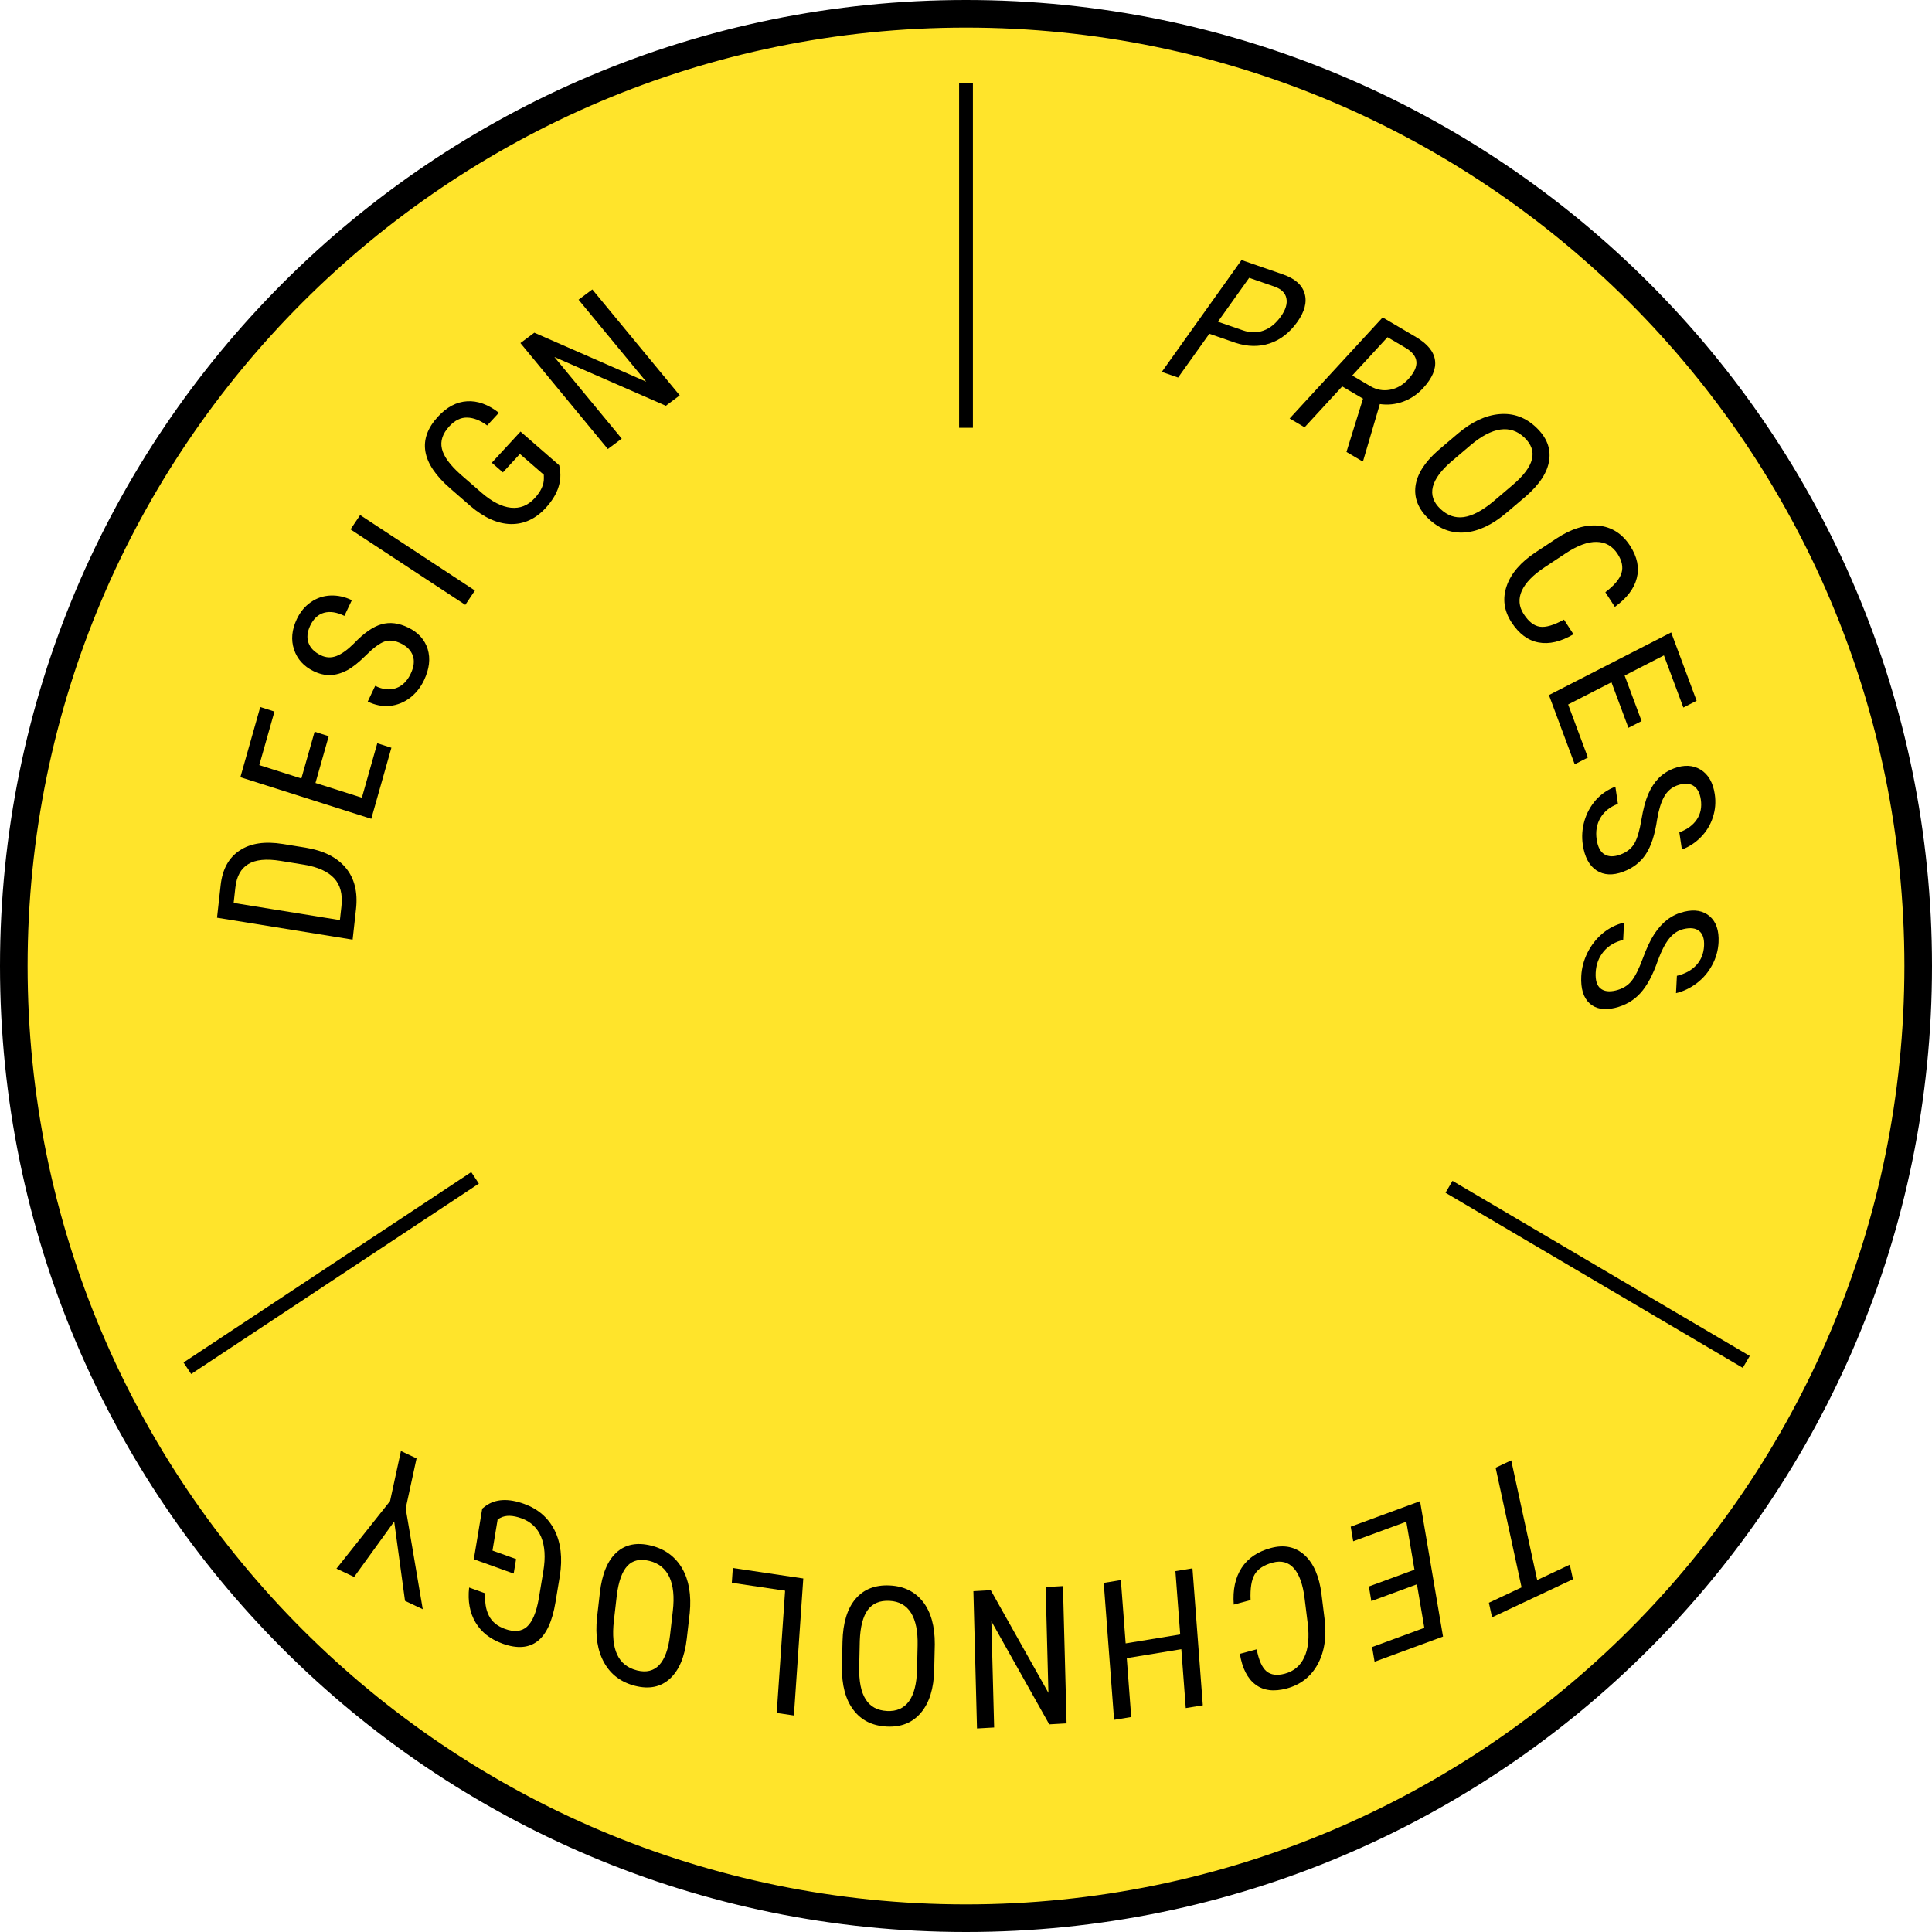
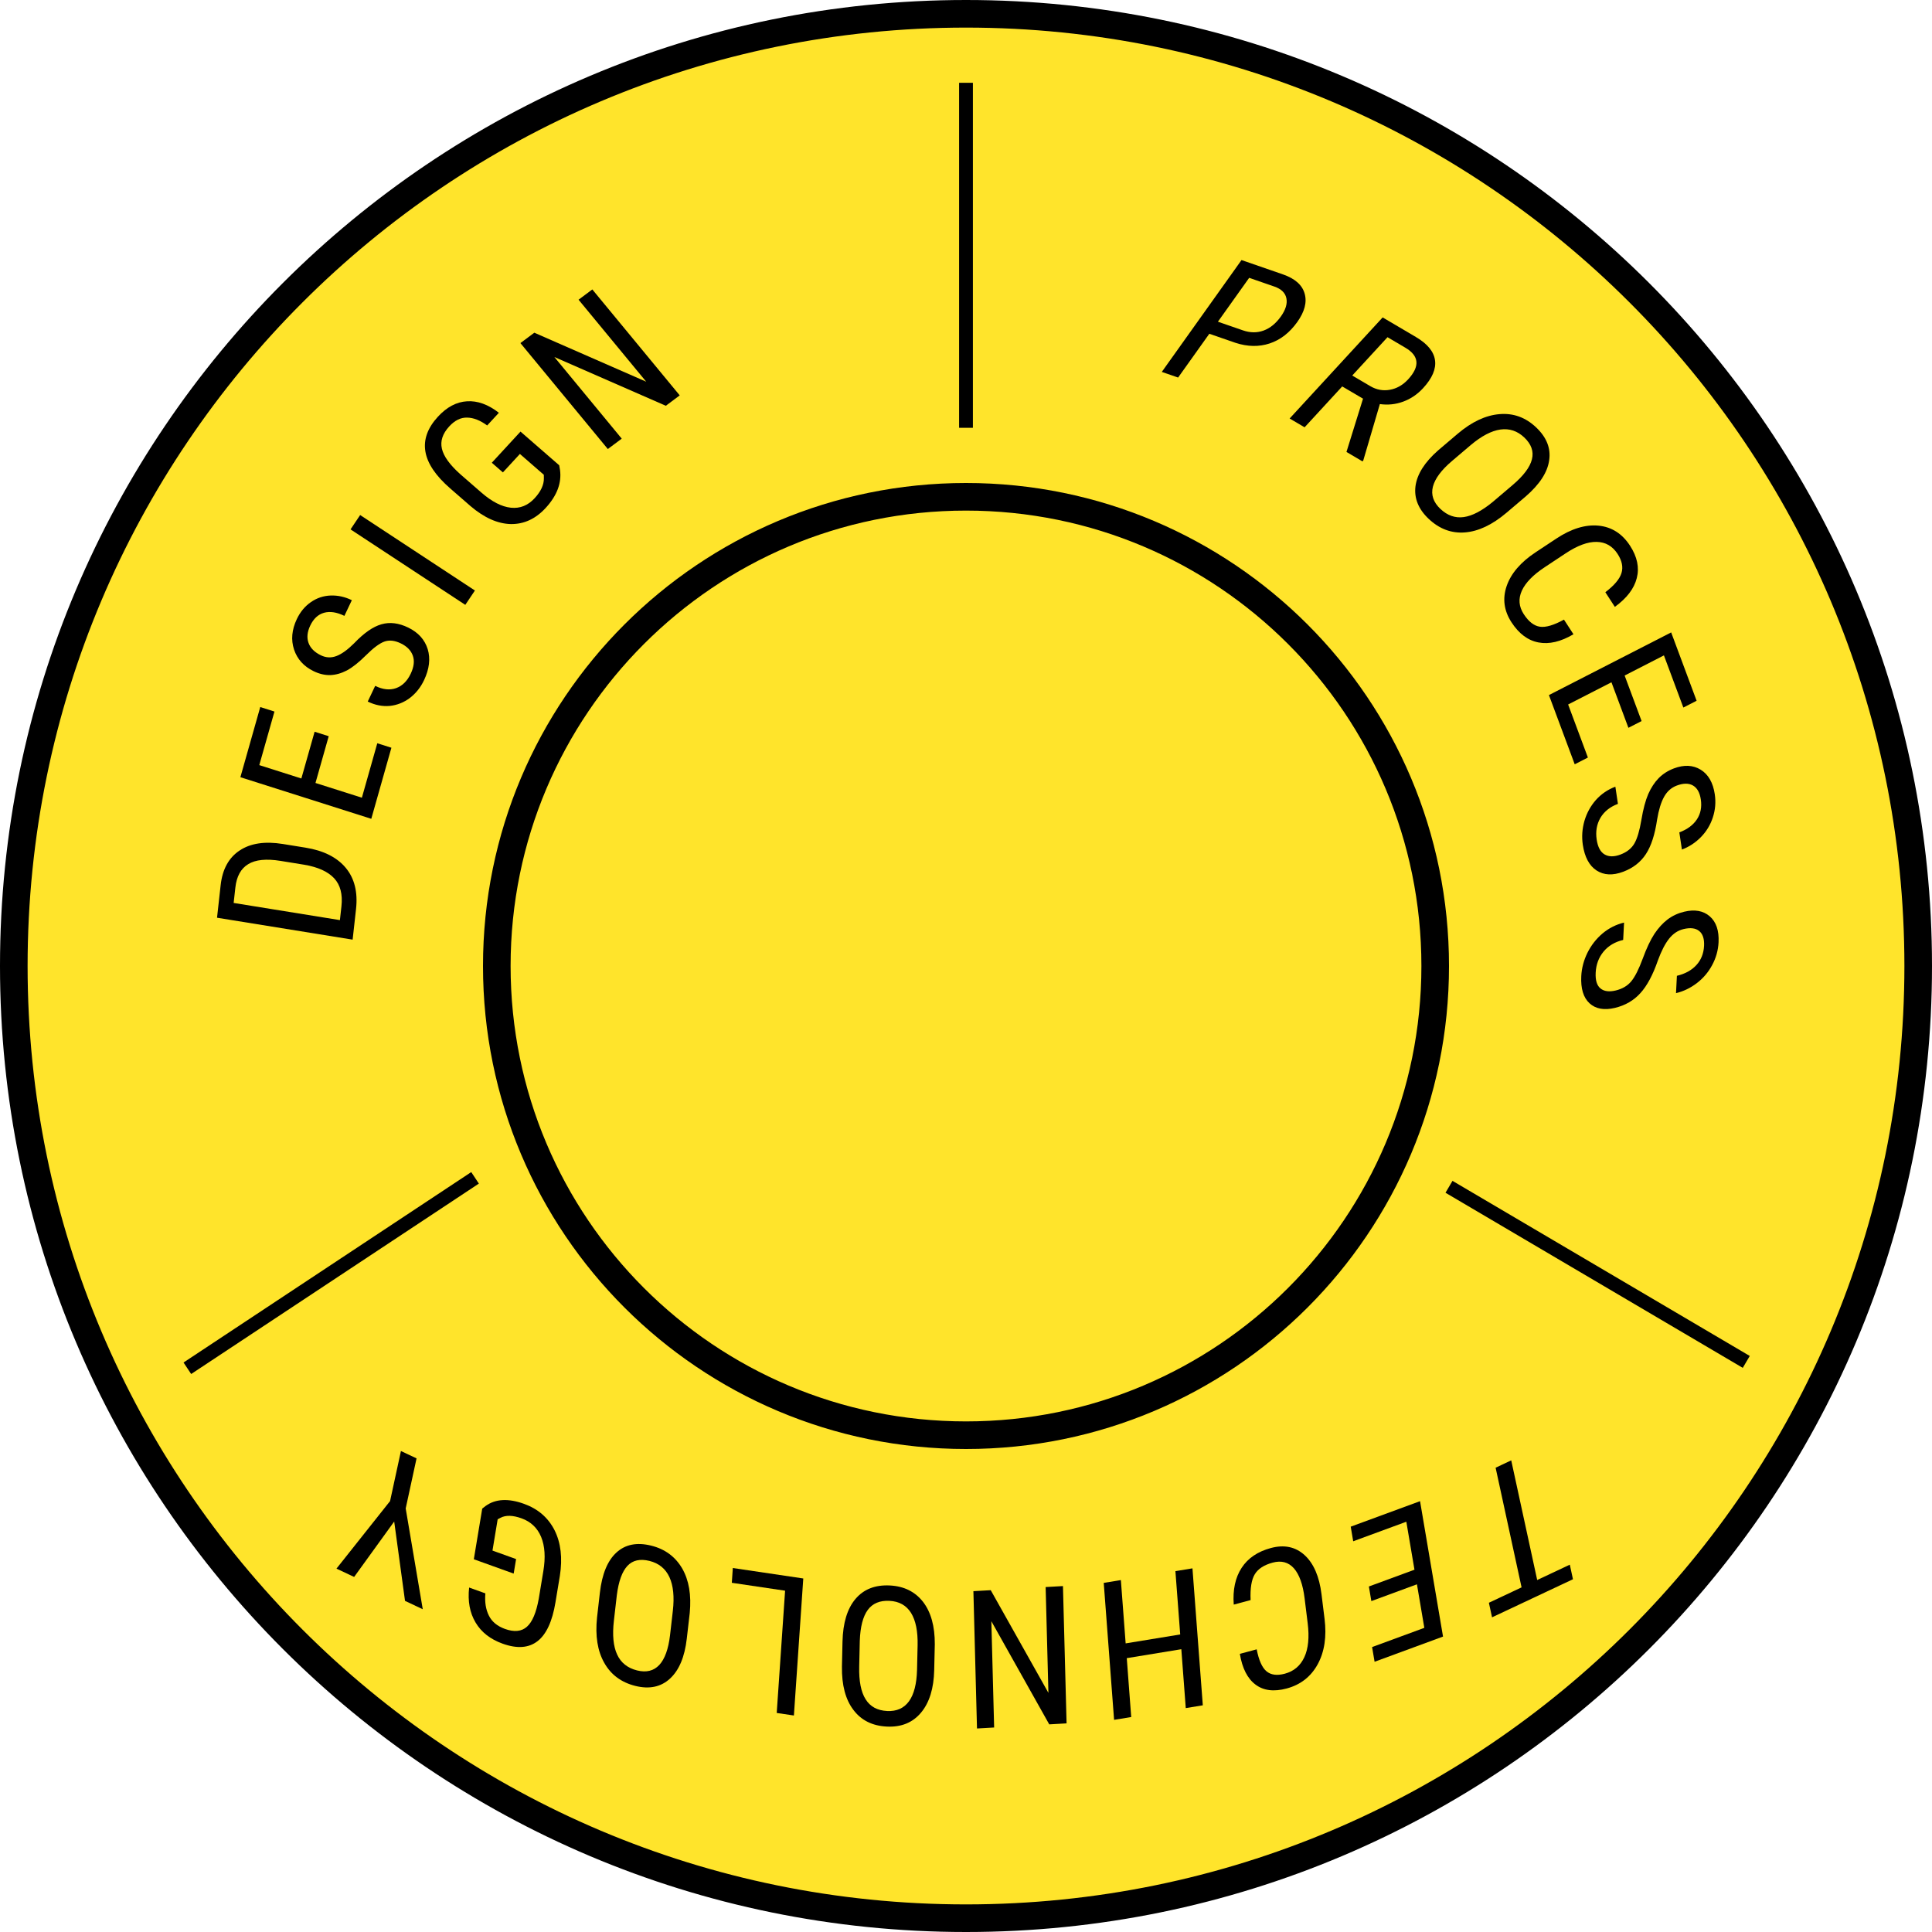
<svg xmlns="http://www.w3.org/2000/svg" width="140" height="140" viewBox="0 0 140 140" fill="none">
  <circle cx="70" cy="70" r="69" fill="#FFE42B" stroke="black" stroke-width="2" />
+   <path d="M104 70C104 88.778 88.778 104 70 104C51.222 104 36 88.778 36 70C36 51.222 51.222 36 70 36C88.778 36 104 51.222 104 70Z" fill="#FFE42B" stroke="black" stroke-width="2" />
  <path d="M70 6V31" stroke="black" />
  <path d="M13.576 99.149L34.424 85.351" stroke="black" />
  <path d="M105 86L126.541 98.689" stroke="black" />
  <path d="M107.89 116.142L110.259 115.027L108.378 106.356L109.509 105.823L111.391 114.494L113.754 113.382L113.983 114.438L108.119 117.197L107.89 116.142Z" fill="black" />
  <path d="M99.194 114.963L102.498 113.747L101.908 110.27L98.058 111.686L97.879 110.628L102.902 108.78L104.567 118.592L99.608 120.417L99.427 119.352L103.212 117.96L102.677 114.805L99.373 116.021L99.194 114.963Z" fill="black" />
  <path d="M89.402 116.276C89.323 115.204 89.514 114.316 89.972 113.614C90.427 112.912 91.134 112.433 92.093 112.175C93.057 111.916 93.869 112.086 94.53 112.684C95.191 113.287 95.602 114.233 95.761 115.522L95.983 117.313C96.142 118.597 95.978 119.69 95.489 120.593C94.996 121.496 94.246 122.083 93.238 122.354C92.309 122.603 91.556 122.509 90.979 122.071C90.398 121.638 90.019 120.896 89.844 119.845L91.065 119.517C91.218 120.308 91.454 120.838 91.774 121.107C92.094 121.376 92.537 121.435 93.105 121.282C93.761 121.106 94.232 120.706 94.519 120.082C94.806 119.463 94.886 118.645 94.76 117.627L94.536 115.816C94.412 114.816 94.154 114.093 93.763 113.647C93.366 113.202 92.853 113.064 92.224 113.233C91.595 113.402 91.161 113.685 90.924 114.08C90.686 114.476 90.586 115.098 90.623 115.948L89.402 116.276Z" fill="black" />
  <path d="M79.981 114.702L81.222 114.498L81.569 119.086L85.522 118.438L85.175 113.851L86.41 113.648L87.16 123.573L85.925 123.775L85.603 119.508L81.65 120.156L81.972 124.423L80.731 124.627L79.981 114.702Z" fill="black" />
  <path d="M70.536 115.302L71.792 115.231L75.972 122.672L75.771 115.004L77.026 114.933L77.288 124.882L76.032 124.954L71.837 117.48L72.039 125.181L70.797 125.252L70.536 115.302Z" fill="black" />
  <path d="M61.051 118.962C61.082 117.604 61.395 116.573 61.989 115.868C62.584 115.163 63.414 114.836 64.479 114.889C65.504 114.94 66.306 115.335 66.886 116.075C67.461 116.82 67.745 117.844 67.739 119.148L67.696 121.021C67.666 122.351 67.348 123.378 66.744 124.101C66.14 124.828 65.312 125.166 64.26 125.114C63.213 125.062 62.407 124.66 61.841 123.906C61.27 123.158 60.993 122.113 61.01 120.773L61.051 118.962ZM62.261 120.766C62.237 121.819 62.392 122.609 62.726 123.136C63.056 123.668 63.576 123.951 64.286 123.986C64.973 124.02 65.5 123.786 65.867 123.284C66.23 122.782 66.424 122.025 66.452 121.014L66.493 119.23C66.516 118.214 66.358 117.431 66.02 116.881C65.677 116.33 65.155 116.038 64.454 116.003C63.753 115.968 63.228 116.189 62.88 116.664C62.532 117.14 62.34 117.885 62.303 118.9L62.261 120.766Z" fill="black" />
  <path d="M56.891 115.268L53.03 114.695L53.103 113.624L58.209 114.382L57.529 124.312L56.284 124.128L56.891 115.268Z" fill="black" />
  <path d="M43.47 115.408C43.625 114.059 44.025 113.09 44.671 112.501C45.316 111.911 46.156 111.746 47.191 112.003C48.186 112.251 48.932 112.8 49.431 113.651C49.924 114.505 50.107 115.582 49.981 116.883L49.767 118.743C49.615 120.065 49.211 121.029 48.555 121.634C47.898 122.243 47.059 122.421 46.037 122.167C45.02 121.913 44.27 121.356 43.787 120.495C43.298 119.638 43.124 118.542 43.264 117.208L43.47 115.408ZM44.485 117.442C44.365 118.488 44.444 119.306 44.722 119.897C44.995 120.491 45.476 120.874 46.166 121.046C46.834 121.212 47.37 121.08 47.774 120.65C48.174 120.219 48.434 119.501 48.553 118.497L48.757 116.725C48.873 115.715 48.791 114.903 48.511 114.288C48.227 113.673 47.745 113.28 47.064 113.11C46.383 112.941 45.85 113.06 45.467 113.467C45.084 113.875 44.827 114.582 44.698 115.588L44.485 117.442Z" fill="black" />
  <path d="M34.944 109.32L35.195 109.124C35.906 108.613 36.833 108.563 37.973 108.974C38.985 109.338 39.722 109.975 40.185 110.885C40.642 111.797 40.771 112.899 40.57 114.189L40.25 116.118C40.022 117.494 39.59 118.429 38.953 118.924C38.312 119.422 37.468 119.483 36.421 119.106C35.529 118.785 34.876 118.274 34.461 117.572C34.041 116.868 33.886 116.024 33.995 115.039L35.172 115.462C35.118 116.091 35.202 116.626 35.424 117.068C35.641 117.513 36.03 117.836 36.592 118.039C37.265 118.281 37.796 118.227 38.186 117.876C38.575 117.53 38.86 116.854 39.041 115.847L39.373 113.844C39.538 112.855 39.484 112.031 39.212 111.37C38.939 110.715 38.465 110.266 37.792 110.024C37.158 109.795 36.648 109.783 36.264 109.988L36.063 110.094L35.687 112.36L37.398 112.976L37.223 114.028L34.335 112.989L34.944 109.32Z" fill="black" />
  <path d="M28.565 110.255L25.662 114.271L24.382 113.668L28.266 108.774L29.053 105.147L30.185 105.679L29.398 109.307L30.635 116.611L29.349 116.005L28.565 110.255Z" fill="black" />
  <path d="M87.632 24.186L85.37 27.359L84.188 26.95L89.965 18.845L92.963 19.882C93.837 20.185 94.362 20.649 94.539 21.274C94.719 21.896 94.541 22.582 94.007 23.332C93.451 24.111 92.784 24.63 92.004 24.887C91.232 25.142 90.407 25.128 89.531 24.843L87.632 24.186ZM88.255 23.312L90.07 23.94C90.595 24.122 91.094 24.126 91.568 23.952C92.041 23.778 92.457 23.438 92.817 22.934C93.163 22.448 93.297 22.008 93.217 21.615C93.138 21.222 92.846 20.938 92.342 20.764L90.52 20.133L88.255 23.312Z" fill="black" />
  <path d="M98.77 28.889L97.262 28.002L94.536 30.964L93.452 30.326L100.192 23.002L102.595 24.417C103.436 24.912 103.899 25.474 103.986 26.104C104.075 26.731 103.788 27.404 103.125 28.125C102.708 28.578 102.226 28.904 101.679 29.104C101.138 29.303 100.575 29.362 99.99 29.281L98.786 33.373L98.73 33.433L97.57 32.75L98.77 28.889ZM97.989 27.212L99.297 27.982C99.749 28.247 100.222 28.335 100.718 28.244C101.217 28.155 101.658 27.903 102.041 27.487C102.905 26.548 102.838 25.785 101.84 25.198L100.544 24.435L97.989 27.212Z" fill="black" />
  <path d="M109.179 37.146C108.144 38.025 107.137 38.503 106.157 38.581C105.178 38.658 104.301 38.33 103.526 37.597C102.781 36.892 102.463 36.104 102.571 35.234C102.686 34.363 103.232 33.498 104.209 32.639L105.636 31.426C106.651 30.565 107.658 30.093 108.658 30.01C109.662 29.924 110.546 30.243 111.31 30.967C112.072 31.687 112.388 32.483 112.259 33.353C112.138 34.223 111.571 35.096 110.56 35.973L109.179 37.146ZM109.599 35.158C110.402 34.476 110.871 33.851 111.009 33.283C111.153 32.714 110.967 32.186 110.451 31.697C109.951 31.224 109.374 31.034 108.72 31.126C108.069 31.221 107.356 31.594 106.582 32.246L105.222 33.401C104.447 34.059 103.984 34.681 103.833 35.268C103.685 35.857 103.865 36.393 104.375 36.876C104.885 37.358 105.45 37.556 106.07 37.469C106.69 37.382 107.392 37.014 108.177 36.366L109.599 35.158Z" fill="black" />
  <path d="M114.019 45.961C113.1 46.503 112.256 46.701 111.487 46.554C110.721 46.411 110.067 45.923 109.526 45.09C108.983 44.252 108.866 43.379 109.177 42.468C109.492 41.555 110.191 40.74 111.274 40.023L112.779 39.027C113.858 38.313 114.875 38.001 115.83 38.09C116.787 38.184 117.549 38.668 118.118 39.543C118.641 40.35 118.804 41.133 118.607 41.892C118.416 42.652 117.886 43.347 117.018 43.976L116.329 42.915C116.976 42.422 117.366 41.959 117.498 41.527C117.631 41.095 117.537 40.633 117.217 40.139C116.847 39.57 116.341 39.279 115.698 39.268C115.058 39.254 114.311 39.53 113.456 40.095L111.934 41.103C111.094 41.658 110.542 42.226 110.277 42.806C110.014 43.389 110.061 43.954 110.415 44.501C110.77 45.048 111.161 45.352 111.587 45.414C112.013 45.477 112.594 45.305 113.331 44.9L114.019 45.961Z" fill="black" />
  <path d="M118.001 52.74L116.772 49.441L113.633 51.05L115.065 54.894L114.11 55.384L112.241 50.368L121.099 45.827L122.943 50.779L121.982 51.272L120.574 47.492L117.727 48.952L118.956 52.251L118.001 52.74Z" fill="black" />
  <path d="M117.424 61.924C117.889 61.749 118.225 61.482 118.433 61.123C118.641 60.764 118.81 60.194 118.941 59.411C119.072 58.629 119.238 58.005 119.439 57.539C119.645 57.075 119.898 56.69 120.199 56.382C120.505 56.076 120.871 55.843 121.297 55.682C122.035 55.405 122.682 55.435 123.237 55.774C123.792 56.117 124.133 56.71 124.259 57.553C124.345 58.13 124.298 58.69 124.118 59.234C123.942 59.776 123.654 60.251 123.256 60.658C122.857 61.065 122.397 61.367 121.877 61.562L121.691 60.318C122.267 60.102 122.691 59.788 122.963 59.376C123.235 58.964 123.33 58.483 123.248 57.933C123.173 57.433 122.983 57.095 122.678 56.92C122.372 56.744 121.981 56.746 121.503 56.926C121.111 57.074 120.804 57.346 120.584 57.743C120.364 58.14 120.196 58.689 120.08 59.39C119.921 60.473 119.651 61.305 119.27 61.887C118.889 62.473 118.34 62.901 117.623 63.17C116.868 63.454 116.224 63.423 115.69 63.076C115.161 62.728 114.83 62.108 114.696 61.215C114.611 60.643 114.649 60.069 114.811 59.494C114.978 58.922 115.254 58.416 115.639 57.976C116.029 57.539 116.501 57.216 117.055 57.007L117.241 58.251C116.665 58.468 116.243 58.806 115.973 59.264C115.704 59.727 115.614 60.251 115.701 60.837C115.782 61.383 115.976 61.743 116.281 61.919C116.587 62.094 116.967 62.096 117.424 61.924Z" fill="black" />
  <path d="M117.08 71.774C117.563 71.658 117.94 71.435 118.211 71.105C118.481 70.775 118.756 70.23 119.036 69.471C119.315 68.712 119.597 68.113 119.882 67.676C120.171 67.243 120.491 66.892 120.842 66.624C121.197 66.359 121.596 66.173 122.039 66.067C122.806 65.883 123.424 65.993 123.893 66.398C124.363 66.807 124.576 67.437 124.533 68.288C124.503 68.87 124.348 69.42 124.068 69.937C123.792 70.453 123.422 70.887 122.958 71.242C122.493 71.596 121.991 71.838 121.45 71.967L121.514 70.711C122.112 70.568 122.583 70.309 122.926 69.934C123.269 69.56 123.454 69.095 123.483 68.54C123.508 68.034 123.391 67.676 123.13 67.464C122.869 67.252 122.491 67.206 121.995 67.325C121.587 67.423 121.238 67.655 120.948 68.021C120.658 68.387 120.388 68.91 120.139 69.591C119.775 70.645 119.352 71.436 118.869 71.965C118.387 72.499 117.774 72.855 117.029 73.034C116.245 73.222 115.629 73.111 115.181 72.701C114.738 72.291 114.539 71.635 114.585 70.733C114.614 70.155 114.763 69.591 115.032 69.041C115.305 68.495 115.67 68.027 116.128 67.639C116.59 67.254 117.108 66.993 117.685 66.854L117.621 68.111C117.022 68.254 116.548 68.536 116.199 68.957C115.849 69.383 115.659 69.891 115.629 70.483C115.601 71.034 115.717 71.415 115.978 71.627C116.238 71.839 116.606 71.888 117.08 71.774Z" fill="black" />
  <path d="M25.553 68.09L15.727 66.502L15.989 64.144C16.117 62.989 16.577 62.15 17.368 61.628C18.154 61.105 19.197 60.949 20.497 61.159L22.144 61.425C23.444 61.635 24.414 62.122 25.052 62.884C25.687 63.646 25.936 64.643 25.799 65.875L25.553 68.09ZM16.931 65.431L24.631 66.675L24.742 65.677C24.839 64.803 24.663 64.124 24.213 63.641C23.758 63.157 23.043 62.832 22.068 62.665L20.327 62.383C19.292 62.216 18.512 62.295 17.986 62.62C17.455 62.94 17.145 63.506 17.055 64.317L16.931 65.431Z" fill="black" />
  <path d="M23.82 53.349L22.861 56.737L26.223 57.805L27.34 53.859L28.363 54.184L26.905 59.334L17.419 56.319L18.859 51.235L19.888 51.562L18.789 55.443L21.838 56.412L22.798 53.024L23.82 53.349Z" fill="black" />
  <path d="M29.055 46.627C28.608 46.409 28.209 46.364 27.856 46.491C27.503 46.618 27.063 46.943 26.537 47.468C26.011 47.992 25.545 48.363 25.139 48.581C24.731 48.792 24.329 48.906 23.933 48.92C23.536 48.929 23.132 48.834 22.722 48.634C22.014 48.289 21.542 47.767 21.308 47.07C21.076 46.369 21.143 45.633 21.508 44.863C21.758 44.336 22.1 43.925 22.533 43.629C22.962 43.331 23.438 43.173 23.961 43.154C24.485 43.136 24.996 43.248 25.496 43.492L24.956 44.628C24.404 44.359 23.912 44.284 23.482 44.403C23.052 44.523 22.717 44.834 22.479 45.337C22.262 45.794 22.221 46.21 22.356 46.585C22.491 46.96 22.787 47.259 23.246 47.483C23.623 47.666 24.003 47.684 24.386 47.536C24.769 47.389 25.195 47.08 25.666 46.609C26.377 45.866 27.035 45.409 27.641 45.238C28.249 45.062 28.896 45.143 29.585 45.478C30.31 45.832 30.779 46.352 30.993 47.039C31.202 47.725 31.113 48.475 30.727 49.29C30.478 49.813 30.136 50.242 29.7 50.577C29.261 50.905 28.777 51.097 28.246 51.153C27.713 51.202 27.18 51.097 26.648 50.837L27.187 49.701C27.74 49.971 28.244 50.026 28.697 49.867C29.153 49.704 29.508 49.355 29.762 48.82C29.998 48.321 30.049 47.885 29.914 47.51C29.78 47.135 29.493 46.84 29.055 46.627Z" fill="black" />
  <path d="M34.414 42.791L33.717 43.83L25.401 38.361L26.098 37.322L34.414 42.791Z" fill="black" />
  <path d="M40.523 33.716L40.581 34.056C40.708 35.001 40.361 35.918 39.54 36.81C38.811 37.601 37.97 37.989 37.017 37.975C36.063 37.954 35.09 37.521 34.098 36.676L32.623 35.392C31.571 34.477 30.972 33.587 30.826 32.724C30.68 31.854 30.983 31.01 31.737 30.192C32.379 29.495 33.081 29.124 33.841 29.079C34.604 29.03 35.374 29.308 36.15 29.911L35.302 30.831C34.801 30.461 34.319 30.271 33.857 30.261C33.394 30.246 32.961 30.457 32.556 30.896C32.072 31.422 31.893 31.962 32.022 32.515C32.147 33.064 32.592 33.681 33.356 34.364L34.888 35.697C35.644 36.355 36.355 36.72 37.02 36.791C37.682 36.86 38.255 36.631 38.74 36.105C39.197 35.609 39.421 35.124 39.411 34.651L39.407 34.403L37.674 32.895L36.442 34.232L35.638 33.532L37.718 31.275L40.523 33.716Z" fill="black" />
  <path d="M49.256 28.651L48.248 29.404L40.172 25.87L45.053 31.786L44.045 32.538L37.711 24.861L38.719 24.109L46.827 27.66L41.925 21.718L42.922 20.974L49.256 28.651Z" fill="black" />
</svg>
